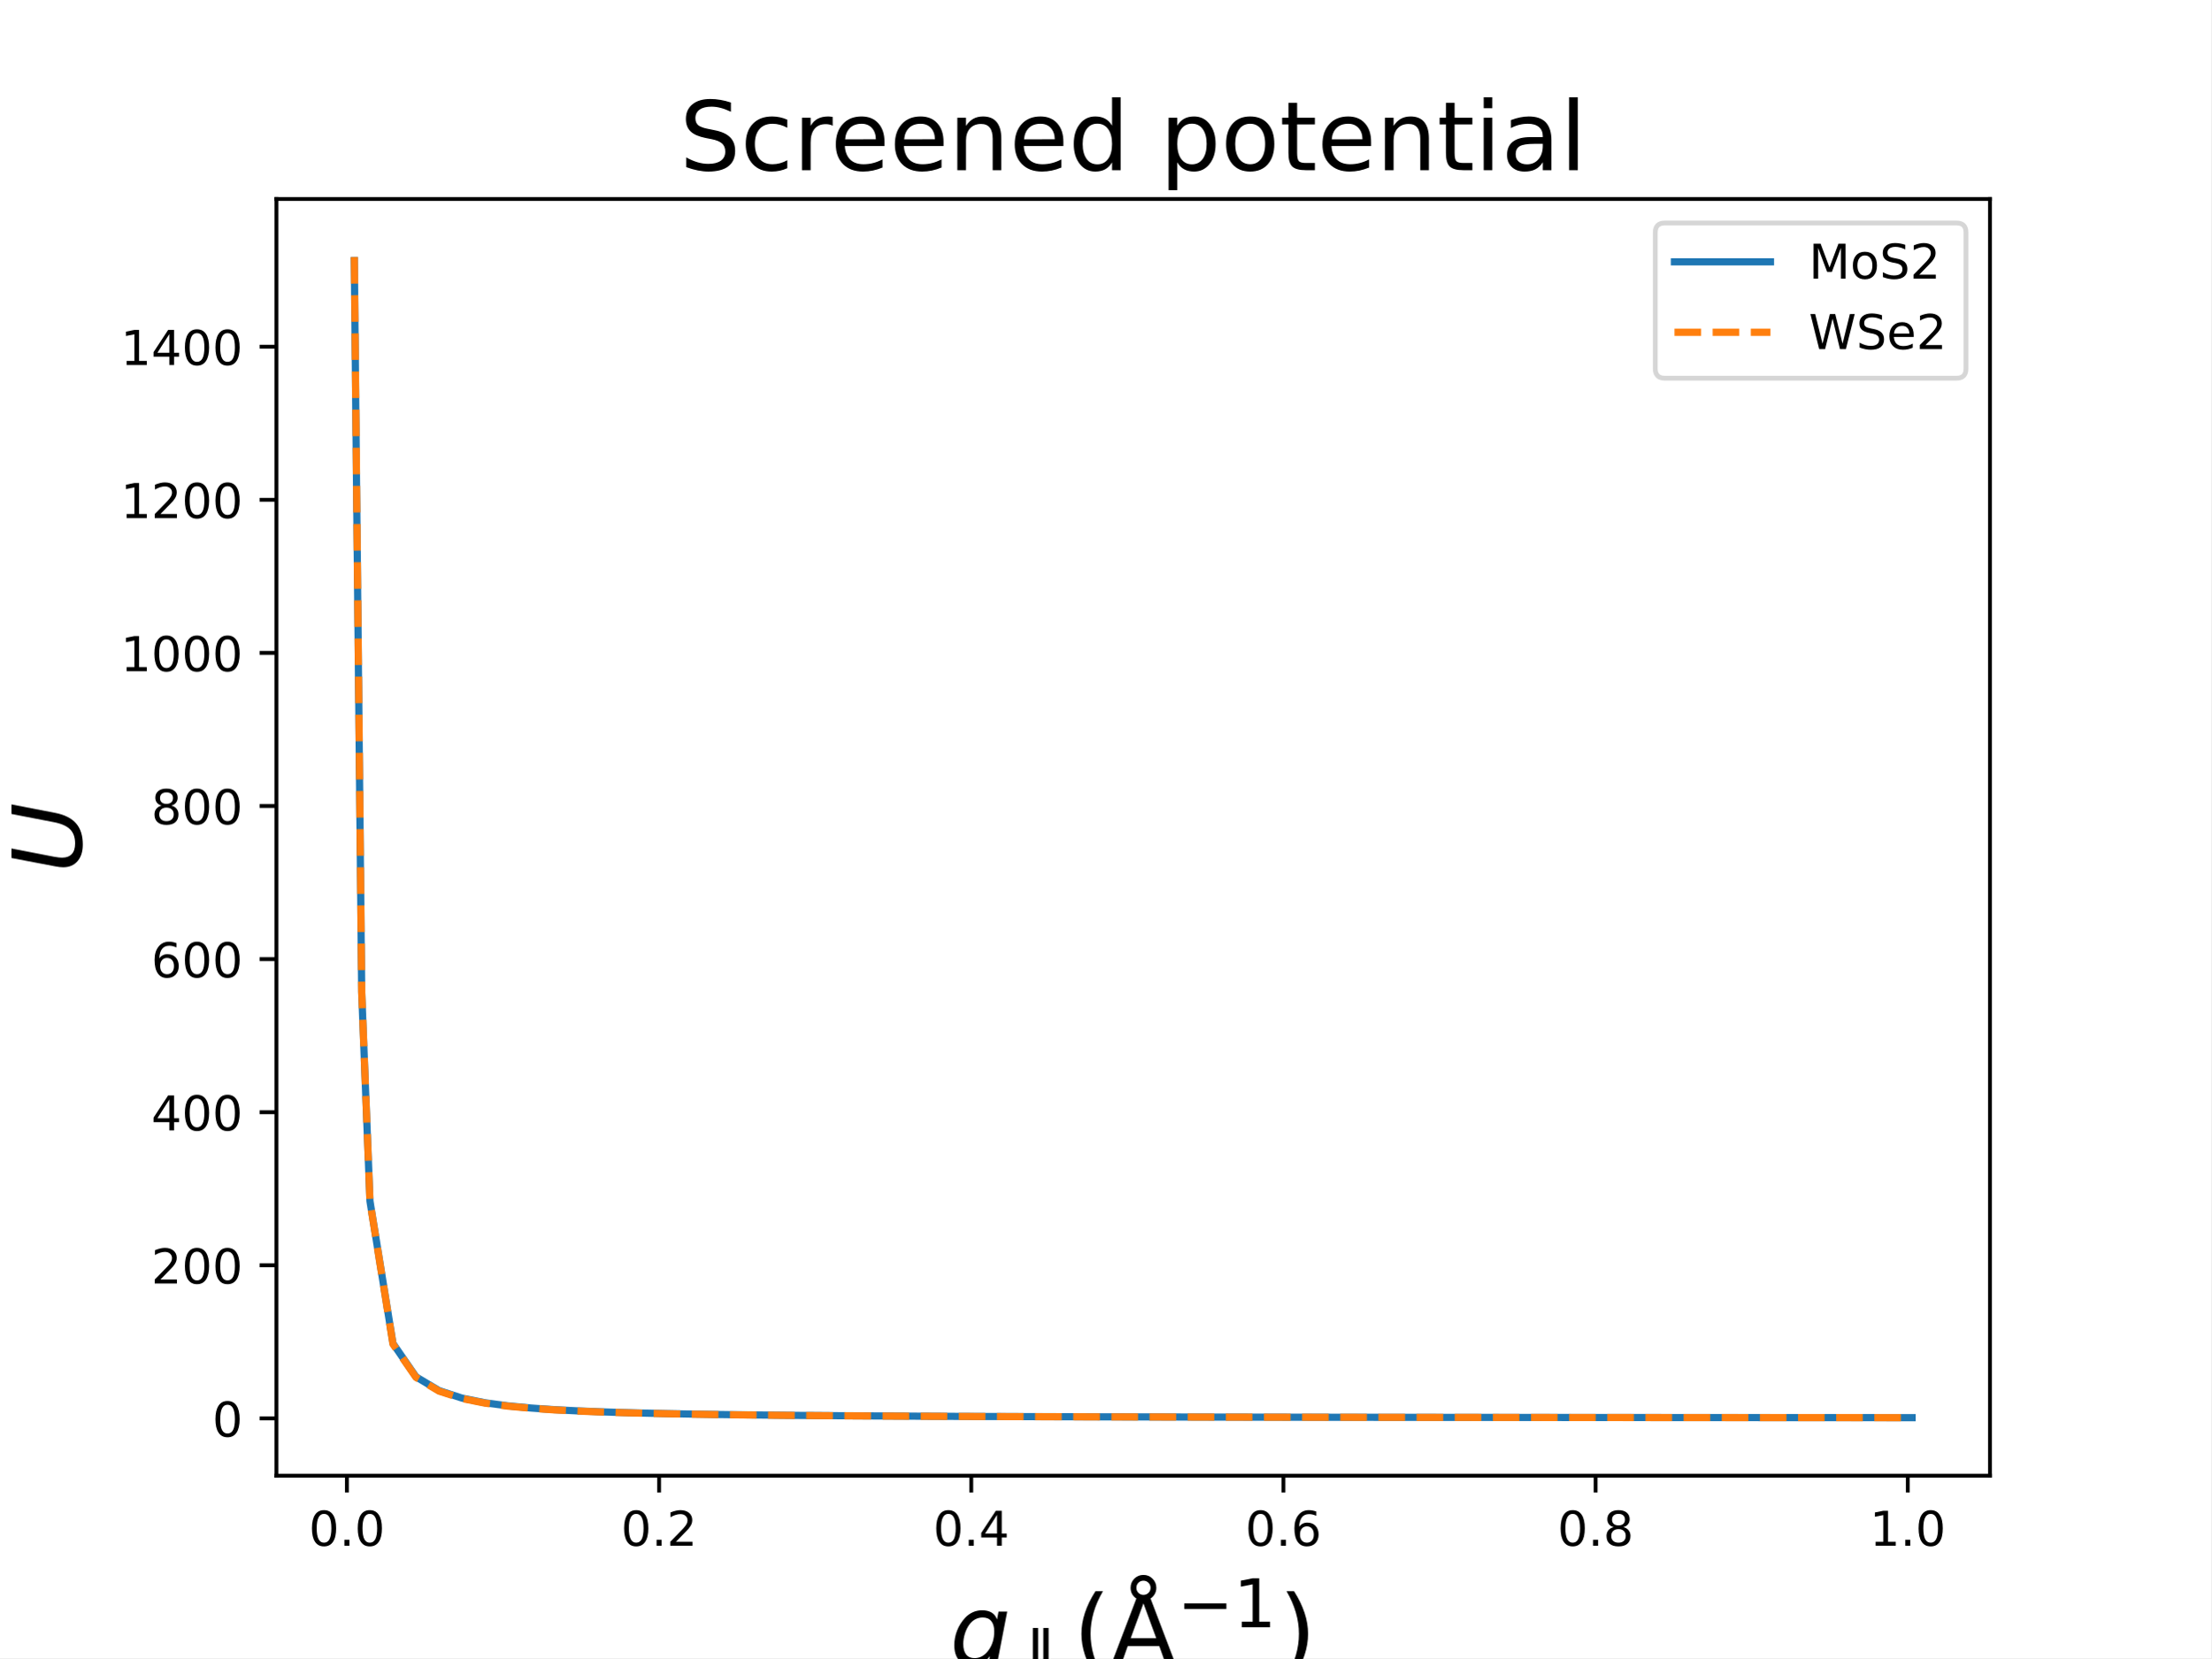
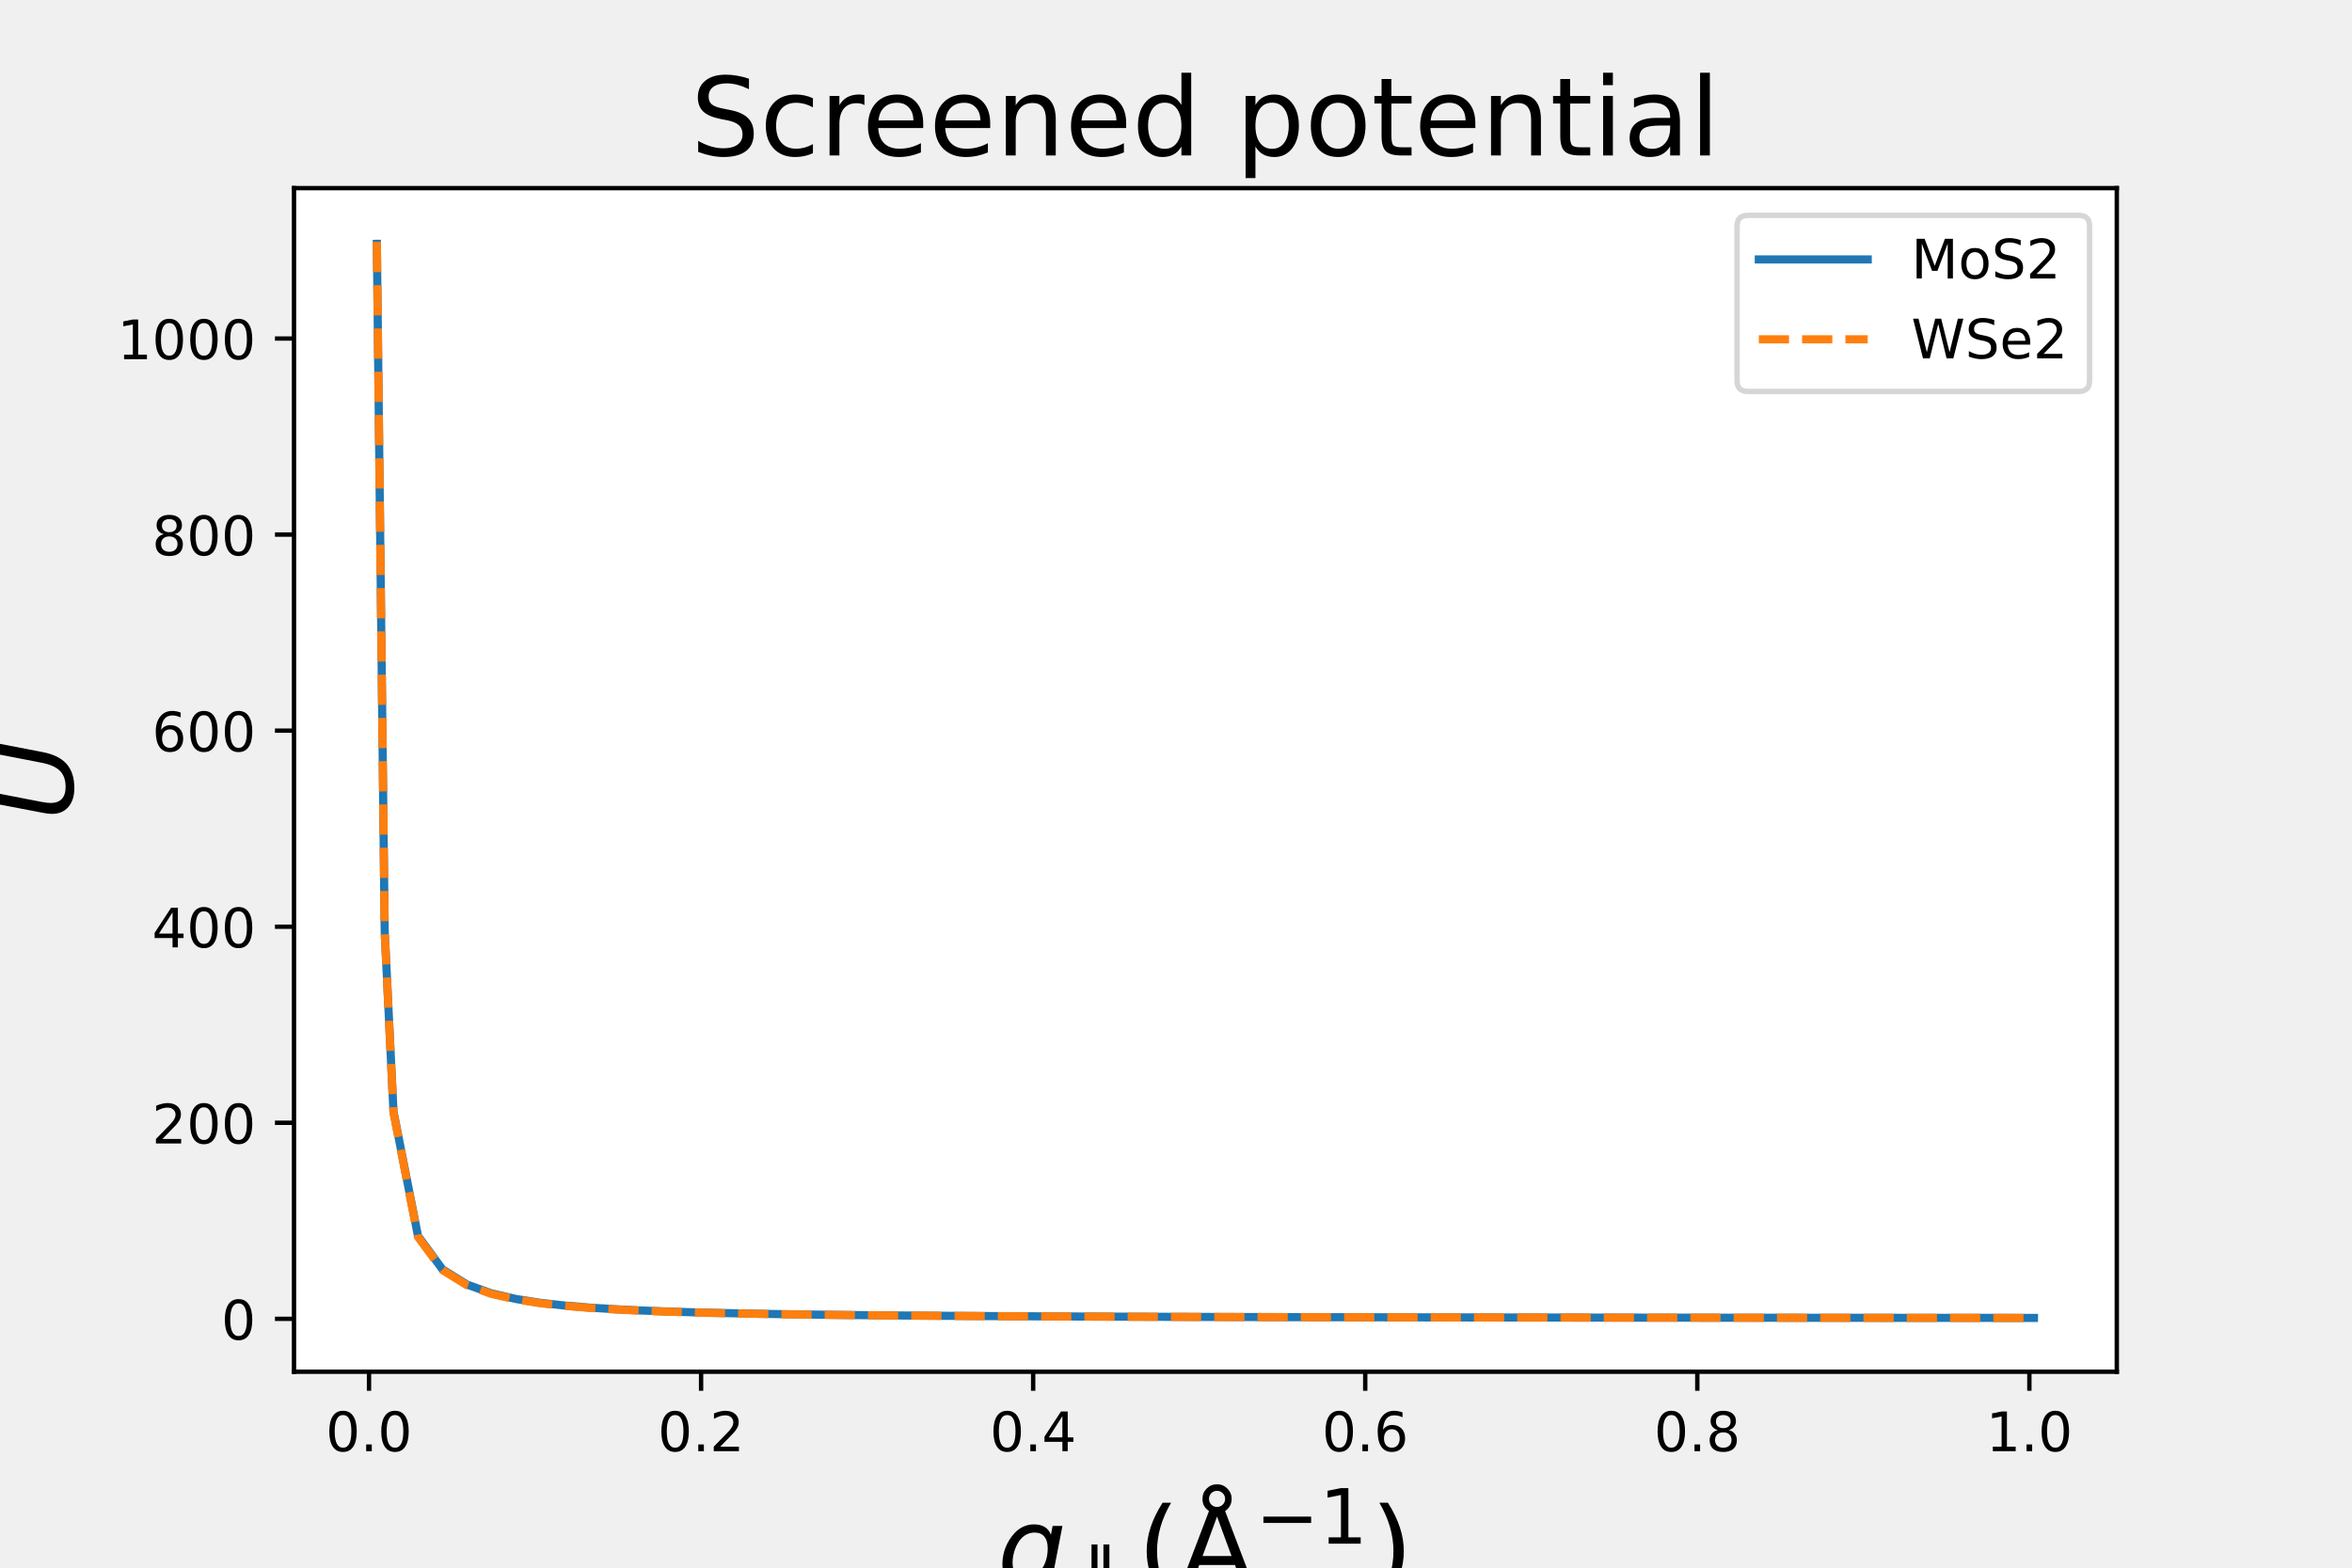
- <svg xmlns="http://www.w3.org/2000/svg" xmlns:xlink="http://www.w3.org/1999/xlink" width="460.8pt" height="345.6pt" viewBox="0 0 460.8 345.6" version="1.1">
+ <svg xmlns="http://www.w3.org/2000/svg" xmlns:xlink="http://www.w3.org/1999/xlink" width="432pt" height="288pt" viewBox="0 0 432 288" version="1.1">
  <defs>
    <style type="text/css">*{stroke-linejoin: round; stroke-linecap: butt}</style>
  </defs>
  <g id="figure_1">
    <g id="patch_1">
-       <path d="M 0 345.6  L 460.8 345.6  L 460.8 0  L 0 0  z " style="fill: #ffffff" />
+       <path d="M 0 288  L 432 288  L 432 0  L 0 0  L 0 288  z " style="fill: none" />
    </g>
    <g id="axes_1">
      <g id="patch_2">
-         <path d="M 57.6 307.584  L 414.72 307.584  L 414.72 41.472  L 57.6 41.472  z " style="fill: #ffffff" />
+         <path d="M 54 252  L 388.8 252  L 388.8 34.56  L 54 34.56  z " style="fill: #ffffff" />
      </g>
      <g id="matplotlib.axis_1">
        <g id="xtick_1">
          <g id="line2d_1">
            <defs>
-               <path id="m17f709ccff" d="M 0 0  L 0 3.5  " style="stroke: #000000; stroke-width: 0.8" />
-             </defs>
-             <g>
-               <use xlink:href="#m17f709ccff" x="72.296" y="307.584" style="stroke: #000000; stroke-width: 0.8" />
+               <path id="mae477196a7" d="M 0 0  L 0 3.5  " style="stroke: #000000; stroke-width: 0.8" />
+             </defs>
+             <g>
+               <use xlink:href="#mae477196a7" x="67.777" y="252" style="stroke: #000000; stroke-width: 0.8" />
            </g>
          </g>
          <g id="text_1">
-             <g transform="translate(64.34436 322.1824)scale(0.1 -0.1)">
+             <g transform="translate(59.82587 266.5984)scale(0.1 -0.1)">
              <defs>
                <path id="DejaVuSans-30" d="M 2034 4250  Q 1547 4250 1301 3770  Q 1056 3291 1056 2328  Q 1056 1369 1301 889  Q 1547 409 2034 409  Q 2525 409 2770 889  Q 3016 1369 3016 2328  Q 3016 3291 2770 3770  Q 2525 4250 2034 4250  z M 2034 4750  Q 2819 4750 3233 4129  Q 3647 3509 3647 2328  Q 3647 1150 3233 529  Q 2819 -91 2034 -91  Q 1250 -91 836 529  Q 422 1150 422 2328  Q 422 3509 836 4129  Q 1250 4750 2034 4750  z " transform="scale(0.015625)" />
                <path id="DejaVuSans-2e" d="M 684 794  L 1344 794  L 1344 0  L 684 0  L 684 794  z " transform="scale(0.015625)" />
              </defs>
              <use xlink:href="#DejaVuSans-30" />
              <use xlink:href="#DejaVuSans-2e" x="63.623" />
              <use xlink:href="#DejaVuSans-30" x="95.41" />
            </g>
          </g>
        </g>
        <g id="xtick_2">
          <g id="line2d_2">
            <g>
-               <use xlink:href="#m17f709ccff" x="137.355" y="307.584" style="stroke: #000000; stroke-width: 0.8" />
+               <use xlink:href="#mae477196a7" x="128.771" y="252" style="stroke: #000000; stroke-width: 0.8" />
            </g>
          </g>
          <g id="text_2">
-             <g transform="translate(129.4037 322.1824)scale(0.1 -0.1)">
+             <g transform="translate(120.819 266.5984)scale(0.1 -0.1)">
              <defs>
                <path id="DejaVuSans-32" d="M 1228 531  L 3431 531  L 3431 0  L 469 0  L 469 531  Q 828 903 1448 1529  Q 2069 2156 2228 2338  Q 2531 2678 2651 2914  Q 2772 3150 2772 3378  Q 2772 3750 2511 3984  Q 2250 4219 1831 4219  Q 1534 4219 1204 4116  Q 875 4013 500 3803  L 500 4441  Q 881 4594 1212 4672  Q 1544 4750 1819 4750  Q 2544 4750 2975 4387  Q 3406 4025 3406 3419  Q 3406 3131 3298 2873  Q 3191 2616 2906 2266  Q 2828 2175 2409 1742  Q 1991 1309 1228 531  z " transform="scale(0.015625)" />
              </defs>
              <use xlink:href="#DejaVuSans-30" />
              <use xlink:href="#DejaVuSans-2e" x="63.623" />
              <use xlink:href="#DejaVuSans-32" x="95.41" />
            </g>
          </g>
        </g>
        <g id="xtick_3">
          <g id="line2d_3">
            <g>
-               <use xlink:href="#m17f709ccff" x="202.415" y="307.584" style="stroke: #000000; stroke-width: 0.8" />
+               <use xlink:href="#mae477196a7" x="189.764" y="252" style="stroke: #000000; stroke-width: 0.8" />
            </g>
          </g>
          <g id="text_3">
-             <g transform="translate(194.4629 322.1824)scale(0.1 -0.1)">
+             <g transform="translate(181.812 266.5984)scale(0.1 -0.1)">
              <defs>
                <path id="DejaVuSans-34" d="M 2419 4116  L 825 1625  L 2419 1625  L 2419 4116  z M 2253 4666  L 3047 4666  L 3047 1625  L 3713 1625  L 3713 1100  L 3047 1100  L 3047 0  L 2419 0  L 2419 1100  L 313 1100  L 313 1709  L 2253 4666  z " transform="scale(0.015625)" />
              </defs>
              <use xlink:href="#DejaVuSans-30" />
              <use xlink:href="#DejaVuSans-2e" x="63.623" />
              <use xlink:href="#DejaVuSans-34" x="95.41" />
            </g>
          </g>
        </g>
        <g id="xtick_4">
          <g id="line2d_4">
            <g>
-               <use xlink:href="#m17f709ccff" x="267.474" y="307.584" style="stroke: #000000; stroke-width: 0.8" />
+               <use xlink:href="#mae477196a7" x="250.757" y="252" style="stroke: #000000; stroke-width: 0.8" />
            </g>
          </g>
          <g id="text_4">
-             <g transform="translate(259.5222 322.1824)scale(0.1 -0.1)">
+             <g transform="translate(242.8051 266.5984)scale(0.1 -0.1)">
              <defs>
                <path id="DejaVuSans-36" d="M 2113 2584  Q 1688 2584 1439 2293  Q 1191 2003 1191 1497  Q 1191 994 1439 701  Q 1688 409 2113 409  Q 2538 409 2786 701  Q 3034 994 3034 1497  Q 3034 2003 2786 2293  Q 2538 2584 2113 2584  z M 3366 4563  L 3366 3988  Q 3128 4100 2886 4159  Q 2644 4219 2406 4219  Q 1781 4219 1451 3797  Q 1122 3375 1075 2522  Q 1259 2794 1537 2939  Q 1816 3084 2150 3084  Q 2853 3084 3261 2657  Q 3669 2231 3669 1497  Q 3669 778 3244 343  Q 2819 -91 2113 -91  Q 1303 -91 875 529  Q 447 1150 447 2328  Q 447 3434 972 4092  Q 1497 4750 2381 4750  Q 2619 4750 2861 4703  Q 3103 4656 3366 4563  z " transform="scale(0.015625)" />
              </defs>
              <use xlink:href="#DejaVuSans-30" />
              <use xlink:href="#DejaVuSans-2e" x="63.623" />
              <use xlink:href="#DejaVuSans-36" x="95.41" />
            </g>
          </g>
        </g>
        <g id="xtick_5">
          <g id="line2d_5">
            <g>
-               <use xlink:href="#m17f709ccff" x="332.533" y="307.584" style="stroke: #000000; stroke-width: 0.8" />
+               <use xlink:href="#mae477196a7" x="311.75" y="252" style="stroke: #000000; stroke-width: 0.8" />
            </g>
          </g>
          <g id="text_5">
-             <g transform="translate(324.5815 322.1824)scale(0.1 -0.1)">
+             <g transform="translate(303.7982 266.5984)scale(0.1 -0.1)">
              <defs>
                <path id="DejaVuSans-38" d="M 2034 2216  Q 1584 2216 1326 1975  Q 1069 1734 1069 1313  Q 1069 891 1326 650  Q 1584 409 2034 409  Q 2484 409 2743 651  Q 3003 894 3003 1313  Q 3003 1734 2745 1975  Q 2488 2216 2034 2216  z M 1403 2484  Q 997 2584 770 2862  Q 544 3141 544 3541  Q 544 4100 942 4425  Q 1341 4750 2034 4750  Q 2731 4750 3128 4425  Q 3525 4100 3525 3541  Q 3525 3141 3298 2862  Q 3072 2584 2669 2484  Q 3125 2378 3379 2068  Q 3634 1759 3634 1313  Q 3634 634 3220 271  Q 2806 -91 2034 -91  Q 1263 -91 848 271  Q 434 634 434 1313  Q 434 1759 690 2068  Q 947 2378 1403 2484  z M 1172 3481  Q 1172 3119 1398 2916  Q 1625 2713 2034 2713  Q 2441 2713 2670 2916  Q 2900 3119 2900 3481  Q 2900 3844 2670 4047  Q 2441 4250 2034 4250  Q 1625 4250 1398 4047  Q 1172 3844 1172 3481  z " transform="scale(0.015625)" />
              </defs>
              <use xlink:href="#DejaVuSans-30" />
              <use xlink:href="#DejaVuSans-2e" x="63.623" />
              <use xlink:href="#DejaVuSans-38" x="95.41" />
            </g>
          </g>
        </g>
        <g id="xtick_6">
          <g id="line2d_6">
            <g>
-               <use xlink:href="#m17f709ccff" x="397.592" y="307.584" style="stroke: #000000; stroke-width: 0.8" />
+               <use xlink:href="#mae477196a7" x="372.743" y="252" style="stroke: #000000; stroke-width: 0.8" />
            </g>
          </g>
          <g id="text_6">
-             <g transform="translate(389.6408 322.1824)scale(0.1 -0.1)">
+             <g transform="translate(364.7913 266.5984)scale(0.1 -0.1)">
              <defs>
                <path id="DejaVuSans-31" d="M 794 531  L 1825 531  L 1825 4091  L 703 3866  L 703 4441  L 1819 4666  L 2450 4666  L 2450 531  L 3481 531  L 3481 0  L 794 0  L 794 531  z " transform="scale(0.015625)" />
              </defs>
              <use xlink:href="#DejaVuSans-31" />
              <use xlink:href="#DejaVuSans-2e" x="63.623" />
              <use xlink:href="#DejaVuSans-30" x="95.41" />
            </g>
          </g>
        </g>
        <g id="text_7">
-           <g transform="translate(197.96 346.8621)scale(0.2 -0.2)">
+           <g transform="translate(183.2 291.2781)scale(0.2 -0.2)">
            <defs>
              <path id="DejaVuSans-Oblique-71" d="M 2669 525  Q 2438 222 2123 65  Q 1809 -91 1428 -91  Q 897 -91 595 267  Q 294 625 294 1253  Q 294 1759 480 2231  Q 666 2703 1013 3078  Q 1238 3322 1530 3453  Q 1822 3584 2144 3584  Q 2531 3584 2781 3431  Q 3031 3278 3144 2969  L 3244 3494  L 3822 3494  L 2888 -1319  L 2309 -1319  L 2669 525  z M 891 1338  Q 891 875 1084 633  Q 1278 391 1644 391  Q 2188 391 2572 911  Q 2956 1431 2956 2175  Q 2956 2625 2757 2864  Q 2559 3103 2188 3103  Q 1916 3103 1684 2976  Q 1453 2850 1281 2606  Q 1100 2350 995 2006  Q 891 1663 891 1338  z " transform="scale(0.015625)" />
              <path id="DejaVuSans-2225" d="M 850 4934  L 1350 4934  L 1350 -1369  L 850 -1369  L 850 4934  z M 1850 4934  L 2350 4934  L 2350 -1369  L 1850 -1369  L 1850 4934  z " transform="scale(0.015625)" />
              <path id="DejaVuSans-28" d="M 1984 4856  Q 1566 4138 1362 3434  Q 1159 2731 1159 2009  Q 1159 1288 1364 580  Q 1569 -128 1984 -844  L 1484 -844  Q 1016 -109 783 600  Q 550 1309 550 2009  Q 550 2706 781 3412  Q 1013 4119 1484 4856  L 1984 4856  z " transform="scale(0.015625)" />
              <path id="DejaVuSans-c5" d="M 2663 5081  Q 2663 5278 2523 5417  Q 2384 5556 2188 5556  Q 1988 5556 1852 5420  Q 1716 5284 1716 5081  Q 1716 4884 1853 4746  Q 1991 4609 2188 4609  Q 2384 4609 2523 4746  Q 2663 4884 2663 5081  z M 2188 4044  L 1338 1722  L 3041 1722  L 2188 4044  z M 1716 4366  Q 1525 4494 1428 4673  Q 1331 4853 1331 5081  Q 1331 5441 1579 5691  Q 1828 5941 2188 5941  Q 2544 5941 2795 5689  Q 3047 5438 3047 5081  Q 3047 4863 2948 4678  Q 2850 4494 2663 4366  L 4325 0  L 3669 0  L 3244 1197  L 1141 1197  L 716 0  L 50 0  L 1716 4366  z " transform="scale(0.015625)" />
              <path id="DejaVuSans-2212" d="M 678 2272  L 4684 2272  L 4684 1741  L 678 1741  L 678 2272  z " transform="scale(0.015625)" />
              <path id="DejaVuSans-29" d="M 513 4856  L 1013 4856  Q 1481 4119 1714 3412  Q 1947 2706 1947 2009  Q 1947 1309 1714 600  Q 1481 -109 1013 -844  L 513 -844  Q 928 -128 1133 580  Q 1338 1288 1338 2009  Q 1338 2731 1133 3434  Q 928 4138 513 4856  z " transform="scale(0.015625)" />
            </defs>
            <use xlink:href="#DejaVuSans-Oblique-71" transform="translate(0 0.171875)" />
            <use xlink:href="#DejaVuSans-2225" transform="translate(77.11426 -16.23438)scale(0.7)" />
            <use xlink:href="#DejaVuSans-28" transform="translate(128.4863 0.171875)" />
            <use xlink:href="#DejaVuSans-c5" transform="translate(167.5 0.171875)" />
            <use xlink:href="#DejaVuSans-2212" transform="translate(236.8652 38.45312)scale(0.7)" />
            <use xlink:href="#DejaVuSans-31" transform="translate(295.5176 38.45312)scale(0.7)" />
            <use xlink:href="#DejaVuSans-29" transform="translate(342.7881 0.171875)" />
          </g>
        </g>
      </g>
      <g id="matplotlib.axis_2">
        <g id="ytick_1">
          <g id="line2d_7">
            <defs>
-               <path id="m2cac9ad49f" d="M 0 0  L -3.5 0  " style="stroke: #000000; stroke-width: 0.8" />
-             </defs>
-             <g>
-               <use xlink:href="#m2cac9ad49f" x="57.6" y="295.637" style="stroke: #000000; stroke-width: 0.8" />
+               <path id="m1e8aef45a8" d="M 0 0  L -3.5 0  " style="stroke: #000000; stroke-width: 0.8" />
+             </defs>
+             <g>
+               <use xlink:href="#m1e8aef45a8" x="54" y="242.285" style="stroke: #000000; stroke-width: 0.8" />
            </g>
          </g>
          <g id="text_8">
-             <g transform="translate(44.2375 299.4367)scale(0.1 -0.1)">
+             <g transform="translate(40.6375 246.0845)scale(0.1 -0.1)">
              <use xlink:href="#DejaVuSans-30" />
            </g>
          </g>
        </g>
        <g id="ytick_2">
          <g id="line2d_8">
            <g>
-               <use xlink:href="#m2cac9ad49f" x="57.6" y="263.726" style="stroke: #000000; stroke-width: 0.8" />
+               <use xlink:href="#m1e8aef45a8" x="54" y="206.266" style="stroke: #000000; stroke-width: 0.8" />
            </g>
          </g>
          <g id="text_9">
-             <g transform="translate(31.5125 267.5256)scale(0.1 -0.1)">
+             <g transform="translate(27.9125 210.0654)scale(0.1 -0.1)">
              <use xlink:href="#DejaVuSans-32" />
              <use xlink:href="#DejaVuSans-30" x="63.623" />
              <use xlink:href="#DejaVuSans-30" x="127.246" />
            </g>
          </g>
        </g>
        <g id="ytick_3">
          <g id="line2d_9">
            <g>
-               <use xlink:href="#m2cac9ad49f" x="57.6" y="231.815" style="stroke: #000000; stroke-width: 0.8" />
+               <use xlink:href="#m1e8aef45a8" x="54" y="170.247" style="stroke: #000000; stroke-width: 0.8" />
            </g>
          </g>
          <g id="text_10">
-             <g transform="translate(31.5125 235.6144)scale(0.1 -0.1)">
+             <g transform="translate(27.9125 174.0464)scale(0.1 -0.1)">
              <use xlink:href="#DejaVuSans-34" />
              <use xlink:href="#DejaVuSans-30" x="63.623" />
              <use xlink:href="#DejaVuSans-30" x="127.246" />
            </g>
          </g>
        </g>
        <g id="ytick_4">
          <g id="line2d_10">
            <g>
-               <use xlink:href="#m2cac9ad49f" x="57.6" y="199.904" style="stroke: #000000; stroke-width: 0.8" />
+               <use xlink:href="#m1e8aef45a8" x="54" y="134.228" style="stroke: #000000; stroke-width: 0.8" />
            </g>
          </g>
          <g id="text_11">
-             <g transform="translate(31.5125 203.7032)scale(0.1 -0.1)">
+             <g transform="translate(27.9125 138.0273)scale(0.1 -0.1)">
              <use xlink:href="#DejaVuSans-36" />
              <use xlink:href="#DejaVuSans-30" x="63.623" />
              <use xlink:href="#DejaVuSans-30" x="127.246" />
            </g>
          </g>
        </g>
        <g id="ytick_5">
          <g id="line2d_11">
            <g>
-               <use xlink:href="#m2cac9ad49f" x="57.6" y="167.993" style="stroke: #000000; stroke-width: 0.8" />
+               <use xlink:href="#m1e8aef45a8" x="54" y="98.209" style="stroke: #000000; stroke-width: 0.8" />
            </g>
          </g>
          <g id="text_12">
-             <g transform="translate(31.5125 171.7921)scale(0.1 -0.1)">
+             <g transform="translate(27.9125 102.0082)scale(0.1 -0.1)">
              <use xlink:href="#DejaVuSans-38" />
              <use xlink:href="#DejaVuSans-30" x="63.623" />
              <use xlink:href="#DejaVuSans-30" x="127.246" />
            </g>
          </g>
        </g>
        <g id="ytick_6">
          <g id="line2d_12">
            <g>
-               <use xlink:href="#m2cac9ad49f" x="57.6" y="136.082" style="stroke: #000000; stroke-width: 0.8" />
+               <use xlink:href="#m1e8aef45a8" x="54" y="62.19" style="stroke: #000000; stroke-width: 0.8" />
            </g>
          </g>
          <g id="text_13">
-             <g transform="translate(25.15 139.8809)scale(0.1 -0.1)">
+             <g transform="translate(21.55 65.98918)scale(0.1 -0.1)">
              <use xlink:href="#DejaVuSans-31" />
              <use xlink:href="#DejaVuSans-30" x="63.623" />
              <use xlink:href="#DejaVuSans-30" x="127.246" />
              <use xlink:href="#DejaVuSans-30" x="190.869" />
            </g>
          </g>
        </g>
-         <g id="ytick_7">
-           <g id="line2d_13">
-             <g>
-               <use xlink:href="#m2cac9ad49f" x="57.6" y="104.171" style="stroke: #000000; stroke-width: 0.8" />
-             </g>
-           </g>
-           <g id="text_14">
-             <g transform="translate(25.15 107.9697)scale(0.1 -0.1)">
-               <use xlink:href="#DejaVuSans-31" />
-               <use xlink:href="#DejaVuSans-32" x="63.623" />
-               <use xlink:href="#DejaVuSans-30" x="127.246" />
-               <use xlink:href="#DejaVuSans-30" x="190.869" />
-             </g>
-           </g>
-         </g>
-         <g id="ytick_8">
-           <g id="line2d_14">
-             <g>
-               <use xlink:href="#m2cac9ad49f" x="57.6" y="72.259" style="stroke: #000000; stroke-width: 0.8" />
-             </g>
-           </g>
-           <g id="text_15">
-             <g transform="translate(25.15 76.05856)scale(0.1 -0.1)">
-               <use xlink:href="#DejaVuSans-31" />
-               <use xlink:href="#DejaVuSans-34" x="63.623" />
-               <use xlink:href="#DejaVuSans-30" x="127.246" />
-               <use xlink:href="#DejaVuSans-30" x="190.869" />
-             </g>
-           </g>
-         </g>
-         <g id="text_16">
-           <g transform="translate(16.99063 181.928)rotate(-90)scale(0.2 -0.2)">
+         <g id="text_14">
+           <g transform="translate(13.39062 150.68)rotate(-90)scale(0.2 -0.2)">
            <defs>
              <path id="DejaVuSans-Oblique-55" d="M 991 4666  L 1625 4666  L 1075 1831  Q 1041 1641 1027 1517  Q 1013 1394 1013 1300  Q 1013 869 1253 645  Q 1494 422 1959 422  Q 2563 422 2898 753  Q 3234 1084 3378 1831  L 3928 4666  L 4563 4666  L 4000 1753  Q 3816 809 3300 359  Q 2784 -91 1888 -91  Q 1188 -91 780 261  Q 372 613 372 1216  Q 372 1325 387 1461  Q 403 1597 434 1753  L 991 4666  z " transform="scale(0.015625)" />
            </defs>
            <use xlink:href="#DejaVuSans-Oblique-55" transform="translate(0 0.09375)" />
          </g>
        </g>
      </g>
-       <g id="line2d_15">
-         <path d="M 73.833 54.314  L 75.37 206.763  L 77.093 250.329  L 81.89 280.024  L 86.687 286.976  L 91.484 289.846  L 96.281 291.415  L 101.078 292.387  L 105.874 293.031  L 110.671 293.483  L 115.468 293.816  L 120.265 294.069  L 125.062 294.267  L 129.859 294.424  L 134.656 294.552  L 139.453 294.657  L 144.25 294.745  L 149.047 294.82  L 153.844 294.885  L 158.641 294.94  L 163.438 294.989  L 168.235 295.031  L 177.828 295.103  L 187.422 295.159  L 197.016 295.206  L 206.61 295.244  L 216.204 295.276  L 225.798 295.304  L 235.392 295.327  L 244.985 295.347  L 254.579 295.365  L 264.173 295.38  L 273.767 295.394  L 283.361 295.406  L 292.955 295.416  L 302.549 295.426  L 312.143 295.435  L 321.736 295.443  L 331.33 295.45  L 340.924 295.456  L 350.518 295.462  L 360.112 295.467  L 369.706 295.472  L 379.3 295.477  L 388.893 295.481  L 398.487 295.485  " clip-path="url(#p425710f75a)" style="fill: none; stroke: #1f77b4; stroke-width: 1.5; stroke-linecap: square" />
-       </g>
-       <g id="line2d_16">
-         <path d="M 73.833 53.568  L 75.37 206.67  L 77.093 250.429  L 81.89 280.17  L 86.687 287.095  L 91.484 289.956  L 96.281 291.507  L 101.078 292.462  L 105.874 293.094  L 110.671 293.536  L 115.468 293.861  L 120.265 294.108  L 125.062 294.3  L 129.859 294.453  L 134.656 294.578  L 139.453 294.681  L 144.25 294.767  L 149.047 294.84  L 153.844 294.903  L 158.641 294.957  L 163.438 295.004  L 168.235 295.045  L 177.828 295.115  L 187.422 295.17  L 197.016 295.215  L 206.61 295.253  L 216.204 295.284  L 225.798 295.311  L 235.392 295.334  L 244.985 295.353  L 254.579 295.371  L 264.173 295.386  L 273.767 295.399  L 283.361 295.411  L 292.955 295.421  L 302.549 295.43  L 312.143 295.439  L 321.736 295.446  L 331.33 295.453  L 340.924 295.46  L 350.518 295.465  L 360.112 295.471  L 369.706 295.476  L 379.3 295.48  L 388.893 295.484  L 398.487 295.488  " clip-path="url(#p425710f75a)" style="fill: none; stroke-dasharray: 5.55,2.4; stroke-dashoffset: 0; stroke: #ff7f0e; stroke-width: 1.5" />
+       <g id="line2d_13">
+         <path d="M 69.218 44.795  L 70.659 171.122  L 72.275 204.195  L 76.772 227.056  L 81.269 233.195  L 85.766 235.984  L 90.263 237.599  L 94.76 238.638  L 99.257 239.343  L 103.754 239.845  L 108.252 240.219  L 112.749 240.504  L 117.246 240.728  L 121.743 240.907  L 126.24 241.052  L 130.737 241.172  L 135.234 241.272  L 139.731 241.358  L 144.229 241.431  L 148.726 241.494  L 153.223 241.549  L 157.72 241.598  L 166.714 241.679  L 175.708 241.743  L 184.703 241.796  L 193.697 241.84  L 202.691 241.876  L 211.685 241.907  L 220.68 241.934  L 229.674 241.957  L 238.668 241.977  L 247.662 241.994  L 256.657 242.009  L 265.651 242.023  L 274.645 242.035  L 283.639 242.046  L 292.634 242.056  L 301.628 242.065  L 310.622 242.073  L 319.616 242.08  L 328.611 242.087  L 337.605 242.093  L 346.599 242.098  L 355.593 242.104  L 364.588 242.108  L 373.582 242.113  " clip-path="url(#p104520958f)" style="fill: none; stroke: #1f77b4; stroke-width: 1.5; stroke-linecap: square" />
+       </g>
+       <g id="line2d_14">
+         <path d="M 69.218 44.444  L 70.659 171.212  L 72.275 204.383  L 76.772 227.228  L 81.269 233.33  L 85.766 236.106  L 90.263 237.704  L 94.76 238.724  L 99.257 239.414  L 103.754 239.906  L 108.252 240.27  L 112.749 240.548  L 117.246 240.766  L 121.743 240.94  L 126.24 241.082  L 130.737 241.199  L 135.234 241.297  L 139.731 241.38  L 144.229 241.451  L 148.726 241.513  L 153.223 241.567  L 157.72 241.614  L 166.714 241.693  L 175.708 241.756  L 184.703 241.807  L 193.697 241.85  L 202.691 241.885  L 211.685 241.916  L 220.68 241.941  L 229.674 241.964  L 238.668 241.983  L 247.662 242  L 256.657 242.015  L 265.651 242.029  L 274.645 242.041  L 283.639 242.051  L 292.634 242.061  L 301.628 242.069  L 310.622 242.077  L 319.616 242.084  L 328.611 242.091  L 337.605 242.097  L 346.599 242.102  L 355.593 242.107  L 364.588 242.112  L 373.582 242.116  " clip-path="url(#p104520958f)" style="fill: none; stroke-dasharray: 5.55,2.4; stroke-dashoffset: 0; stroke: #ff7f0e; stroke-width: 1.5" />
      </g>
      <g id="patch_3">
-         <path d="M 57.6 307.584  L 57.6 41.472  " style="fill: none; stroke: #000000; stroke-width: 0.8; stroke-linejoin: miter; stroke-linecap: square" />
+         <path d="M 54 252  L 54 34.56  " style="fill: none; stroke: #000000; stroke-width: 0.8; stroke-linejoin: miter; stroke-linecap: square" />
      </g>
      <g id="patch_4">
-         <path d="M 414.72 307.584  L 414.72 41.472  " style="fill: none; stroke: #000000; stroke-width: 0.8; stroke-linejoin: miter; stroke-linecap: square" />
+         <path d="M 388.8 252  L 388.8 34.56  " style="fill: none; stroke: #000000; stroke-width: 0.8; stroke-linejoin: miter; stroke-linecap: square" />
      </g>
      <g id="patch_5">
-         <path d="M 57.6 307.584  L 414.72 307.584  " style="fill: none; stroke: #000000; stroke-width: 0.8; stroke-linejoin: miter; stroke-linecap: square" />
+         <path d="M 54 252  L 388.8 252  " style="fill: none; stroke: #000000; stroke-width: 0.8; stroke-linejoin: miter; stroke-linecap: square" />
      </g>
      <g id="patch_6">
-         <path d="M 57.6 41.472  L 414.72 41.472  " style="fill: none; stroke: #000000; stroke-width: 0.8; stroke-linejoin: miter; stroke-linecap: square" />
-       </g>
-       <g id="text_17">
-         <g transform="translate(141.6209 35.472)scale(0.2 -0.2)">
+         <path d="M 54 34.56  L 388.8 34.56  " style="fill: none; stroke: #000000; stroke-width: 0.8; stroke-linejoin: miter; stroke-linecap: square" />
+       </g>
+       <g id="text_15">
+         <g transform="translate(126.8609 28.56)scale(0.2 -0.2)">
          <defs>
            <path id="DejaVuSans-53" d="M 3425 4513  L 3425 3897  Q 3066 4069 2747 4153  Q 2428 4238 2131 4238  Q 1616 4238 1336 4038  Q 1056 3838 1056 3469  Q 1056 3159 1242 3001  Q 1428 2844 1947 2747  L 2328 2669  Q 3034 2534 3370 2195  Q 3706 1856 3706 1288  Q 3706 609 3251 259  Q 2797 -91 1919 -91  Q 1588 -91 1214 -16  Q 841 59 441 206  L 441 856  Q 825 641 1194 531  Q 1563 422 1919 422  Q 2459 422 2753 634  Q 3047 847 3047 1241  Q 3047 1584 2836 1778  Q 2625 1972 2144 2069  L 1759 2144  Q 1053 2284 737 2584  Q 422 2884 422 3419  Q 422 4038 858 4394  Q 1294 4750 2059 4750  Q 2388 4750 2728 4690  Q 3069 4631 3425 4513  z " transform="scale(0.015625)" />
            <path id="DejaVuSans-63" d="M 3122 3366  L 3122 2828  Q 2878 2963 2633 3030  Q 2388 3097 2138 3097  Q 1578 3097 1268 2742  Q 959 2388 959 1747  Q 959 1106 1268 751  Q 1578 397 2138 397  Q 2388 397 2633 464  Q 2878 531 3122 666  L 3122 134  Q 2881 22 2623 -34  Q 2366 -91 2075 -91  Q 1284 -91 818 406  Q 353 903 353 1747  Q 353 2603 823 3093  Q 1294 3584 2113 3584  Q 2378 3584 2631 3529  Q 2884 3475 3122 3366  z " transform="scale(0.015625)" />
            <path id="DejaVuSans-72" d="M 2631 2963  Q 2534 3019 2420 3045  Q 2306 3072 2169 3072  Q 1681 3072 1420 2755  Q 1159 2438 1159 1844  L 1159 0  L 581 0  L 581 3500  L 1159 3500  L 1159 2956  Q 1341 3275 1631 3429  Q 1922 3584 2338 3584  Q 2397 3584 2469 3576  Q 2541 3569 2628 3553  L 2631 2963  z " transform="scale(0.015625)" />
            <path id="DejaVuSans-65" d="M 3597 1894  L 3597 1613  L 953 1613  Q 991 1019 1311 708  Q 1631 397 2203 397  Q 2534 397 2845 478  Q 3156 559 3463 722  L 3463 178  Q 3153 47 2828 -22  Q 2503 -91 2169 -91  Q 1331 -91 842 396  Q 353 884 353 1716  Q 353 2575 817 3079  Q 1281 3584 2069 3584  Q 2775 3584 3186 3129  Q 3597 2675 3597 1894  z M 3022 2063  Q 3016 2534 2758 2815  Q 2500 3097 2075 3097  Q 1594 3097 1305 2825  Q 1016 2553 972 2059  L 3022 2063  z " transform="scale(0.015625)" />
            <path id="DejaVuSans-6e" d="M 3513 2113  L 3513 0  L 2938 0  L 2938 2094  Q 2938 2591 2744 2837  Q 2550 3084 2163 3084  Q 1697 3084 1428 2787  Q 1159 2491 1159 1978  L 1159 0  L 581 0  L 581 3500  L 1159 3500  L 1159 2956  Q 1366 3272 1645 3428  Q 1925 3584 2291 3584  Q 2894 3584 3203 3211  Q 3513 2838 3513 2113  z " transform="scale(0.015625)" />
            <path id="DejaVuSans-64" d="M 2906 2969  L 2906 4863  L 3481 4863  L 3481 0  L 2906 0  L 2906 525  Q 2725 213 2448 61  Q 2172 -91 1784 -91  Q 1150 -91 751 415  Q 353 922 353 1747  Q 353 2572 751 3078  Q 1150 3584 1784 3584  Q 2172 3584 2448 3432  Q 2725 3281 2906 2969  z M 947 1747  Q 947 1113 1208 752  Q 1469 391 1925 391  Q 2381 391 2643 752  Q 2906 1113 2906 1747  Q 2906 2381 2643 2742  Q 2381 3103 1925 3103  Q 1469 3103 1208 2742  Q 947 2381 947 1747  z " transform="scale(0.015625)" />
            <path id="DejaVuSans-20" transform="scale(0.015625)" />
            <path id="DejaVuSans-70" d="M 1159 525  L 1159 -1331  L 581 -1331  L 581 3500  L 1159 3500  L 1159 2969  Q 1341 3281 1617 3432  Q 1894 3584 2278 3584  Q 2916 3584 3314 3078  Q 3713 2572 3713 1747  Q 3713 922 3314 415  Q 2916 -91 2278 -91  Q 1894 -91 1617 61  Q 1341 213 1159 525  z M 3116 1747  Q 3116 2381 2855 2742  Q 2594 3103 2138 3103  Q 1681 3103 1420 2742  Q 1159 2381 1159 1747  Q 1159 1113 1420 752  Q 1681 391 2138 391  Q 2594 391 2855 752  Q 3116 1113 3116 1747  z " transform="scale(0.015625)" />
            <path id="DejaVuSans-6f" d="M 1959 3097  Q 1497 3097 1228 2736  Q 959 2375 959 1747  Q 959 1119 1226 758  Q 1494 397 1959 397  Q 2419 397 2687 759  Q 2956 1122 2956 1747  Q 2956 2369 2687 2733  Q 2419 3097 1959 3097  z M 1959 3584  Q 2709 3584 3137 3096  Q 3566 2609 3566 1747  Q 3566 888 3137 398  Q 2709 -91 1959 -91  Q 1206 -91 779 398  Q 353 888 353 1747  Q 353 2609 779 3096  Q 1206 3584 1959 3584  z " transform="scale(0.015625)" />
            <path id="DejaVuSans-74" d="M 1172 4494  L 1172 3500  L 2356 3500  L 2356 3053  L 1172 3053  L 1172 1153  Q 1172 725 1289 603  Q 1406 481 1766 481  L 2356 481  L 2356 0  L 1766 0  Q 1100 0 847 248  Q 594 497 594 1153  L 594 3053  L 172 3053  L 172 3500  L 594 3500  L 594 4494  L 1172 4494  z " transform="scale(0.015625)" />
            <path id="DejaVuSans-69" d="M 603 3500  L 1178 3500  L 1178 0  L 603 0  L 603 3500  z M 603 4863  L 1178 4863  L 1178 4134  L 603 4134  L 603 4863  z " transform="scale(0.015625)" />
            <path id="DejaVuSans-61" d="M 2194 1759  Q 1497 1759 1228 1600  Q 959 1441 959 1056  Q 959 750 1161 570  Q 1363 391 1709 391  Q 2188 391 2477 730  Q 2766 1069 2766 1631  L 2766 1759  L 2194 1759  z M 3341 1997  L 3341 0  L 2766 0  L 2766 531  Q 2569 213 2275 61  Q 1981 -91 1556 -91  Q 1019 -91 701 211  Q 384 513 384 1019  Q 384 1609 779 1909  Q 1175 2209 1959 2209  L 2766 2209  L 2766 2266  Q 2766 2663 2505 2880  Q 2244 3097 1772 3097  Q 1472 3097 1187 3025  Q 903 2953 641 2809  L 641 3341  Q 956 3463 1253 3523  Q 1550 3584 1831 3584  Q 2591 3584 2966 3190  Q 3341 2797 3341 1997  z " transform="scale(0.015625)" />
            <path id="DejaVuSans-6c" d="M 603 4863  L 1178 4863  L 1178 0  L 603 0  L 603 4863  z " transform="scale(0.015625)" />
          </defs>
          <use xlink:href="#DejaVuSans-53" />
          <use xlink:href="#DejaVuSans-63" x="63.477" />
          <use xlink:href="#DejaVuSans-72" x="118.457" />
          <use xlink:href="#DejaVuSans-65" x="157.32" />
          <use xlink:href="#DejaVuSans-65" x="218.844" />
          <use xlink:href="#DejaVuSans-6e" x="280.367" />
          <use xlink:href="#DejaVuSans-65" x="343.746" />
          <use xlink:href="#DejaVuSans-64" x="405.27" />
          <use xlink:href="#DejaVuSans-20" x="468.746" />
          <use xlink:href="#DejaVuSans-70" x="500.533" />
          <use xlink:href="#DejaVuSans-6f" x="564.01" />
          <use xlink:href="#DejaVuSans-74" x="625.191" />
          <use xlink:href="#DejaVuSans-65" x="664.4" />
          <use xlink:href="#DejaVuSans-6e" x="725.924" />
          <use xlink:href="#DejaVuSans-74" x="789.303" />
          <use xlink:href="#DejaVuSans-69" x="828.512" />
          <use xlink:href="#DejaVuSans-61" x="856.295" />
          <use xlink:href="#DejaVuSans-6c" x="917.574" />
        </g>
      </g>
      <g id="legend_1">
        <g id="patch_7">
-           <path d="M 346.968 78.828  L 407.72 78.828  Q 409.72 78.828 409.72 76.828  L 409.72 48.472  Q 409.72 46.472 407.72 46.472  L 346.968 46.472  Q 344.968 46.472 344.968 48.472  L 344.968 76.828  Q 344.968 78.828 346.968 78.828  z " style="fill: #ffffff; opacity: 0.8; stroke: #cccccc; stroke-linejoin: miter" />
-         </g>
-         <g id="line2d_17">
-           <path d="M 348.968 54.57  L 358.968 54.57  L 368.968 54.57  " style="fill: none; stroke: #1f77b4; stroke-width: 1.5; stroke-linecap: square" />
-         </g>
-         <g id="text_18">
-           <g transform="translate(376.9684 58.07044)scale(0.1 -0.1)">
+           <path d="M 321.048 71.916  L 381.8 71.916  Q 383.8 71.916 383.8 69.916  L 383.8 41.56  Q 383.8 39.56 381.8 39.56  L 321.048 39.56  Q 319.048 39.56 319.048 41.56  L 319.048 69.916  Q 319.048 71.916 321.048 71.916  z " style="fill: #ffffff; opacity: 0.8; stroke: #cccccc; stroke-linejoin: miter" />
+         </g>
+         <g id="line2d_15">
+           <path d="M 323.048 47.658  L 333.048 47.658  L 343.048 47.658  " style="fill: none; stroke: #1f77b4; stroke-width: 1.5; stroke-linecap: square" />
+         </g>
+         <g id="text_16">
+           <g transform="translate(351.0484 51.15844)scale(0.1 -0.1)">
            <defs>
              <path id="DejaVuSans-4d" d="M 628 4666  L 1569 4666  L 2759 1491  L 3956 4666  L 4897 4666  L 4897 0  L 4281 0  L 4281 4097  L 3078 897  L 2444 897  L 1241 4097  L 1241 0  L 628 0  L 628 4666  z " transform="scale(0.015625)" />
            </defs>
            <use xlink:href="#DejaVuSans-4d" />
            <use xlink:href="#DejaVuSans-6f" x="86.279" />
            <use xlink:href="#DejaVuSans-53" x="147.461" />
            <use xlink:href="#DejaVuSans-32" x="210.938" />
          </g>
        </g>
-         <g id="line2d_18">
-           <path d="M 348.968 69.249  L 358.968 69.249  L 368.968 69.249  " style="fill: none; stroke-dasharray: 5.55,2.4; stroke-dashoffset: 0; stroke: #ff7f0e; stroke-width: 1.5" />
-         </g>
-         <g id="text_19">
-           <g transform="translate(376.9684 72.74856)scale(0.1 -0.1)">
+         <g id="line2d_16">
+           <path d="M 323.048 62.337  L 333.048 62.337  L 343.048 62.337  " style="fill: none; stroke-dasharray: 5.55,2.4; stroke-dashoffset: 0; stroke: #ff7f0e; stroke-width: 1.5" />
+         </g>
+         <g id="text_17">
+           <g transform="translate(351.0484 65.83656)scale(0.1 -0.1)">
            <defs>
              <path id="DejaVuSans-57" d="M 213 4666  L 850 4666  L 1831 722  L 2809 4666  L 3519 4666  L 4500 722  L 5478 4666  L 6119 4666  L 4947 0  L 4153 0  L 3169 4050  L 2175 0  L 1381 0  L 213 4666  z " transform="scale(0.015625)" />
            </defs>
            <use xlink:href="#DejaVuSans-57" />
            <use xlink:href="#DejaVuSans-53" x="98.877" />
            <use xlink:href="#DejaVuSans-65" x="162.354" />
            <use xlink:href="#DejaVuSans-32" x="223.877" />
          </g>
        </g>
      </g>
    </g>
  </g>
  <defs>
-     <clipPath id="p425710f75a">
-       <rect x="57.6" y="41.472" width="357.12" height="266.112" />
+     <clipPath id="p104520958f">
+       <rect x="54" y="34.56" width="334.8" height="217.44" />
    </clipPath>
  </defs>
</svg>
